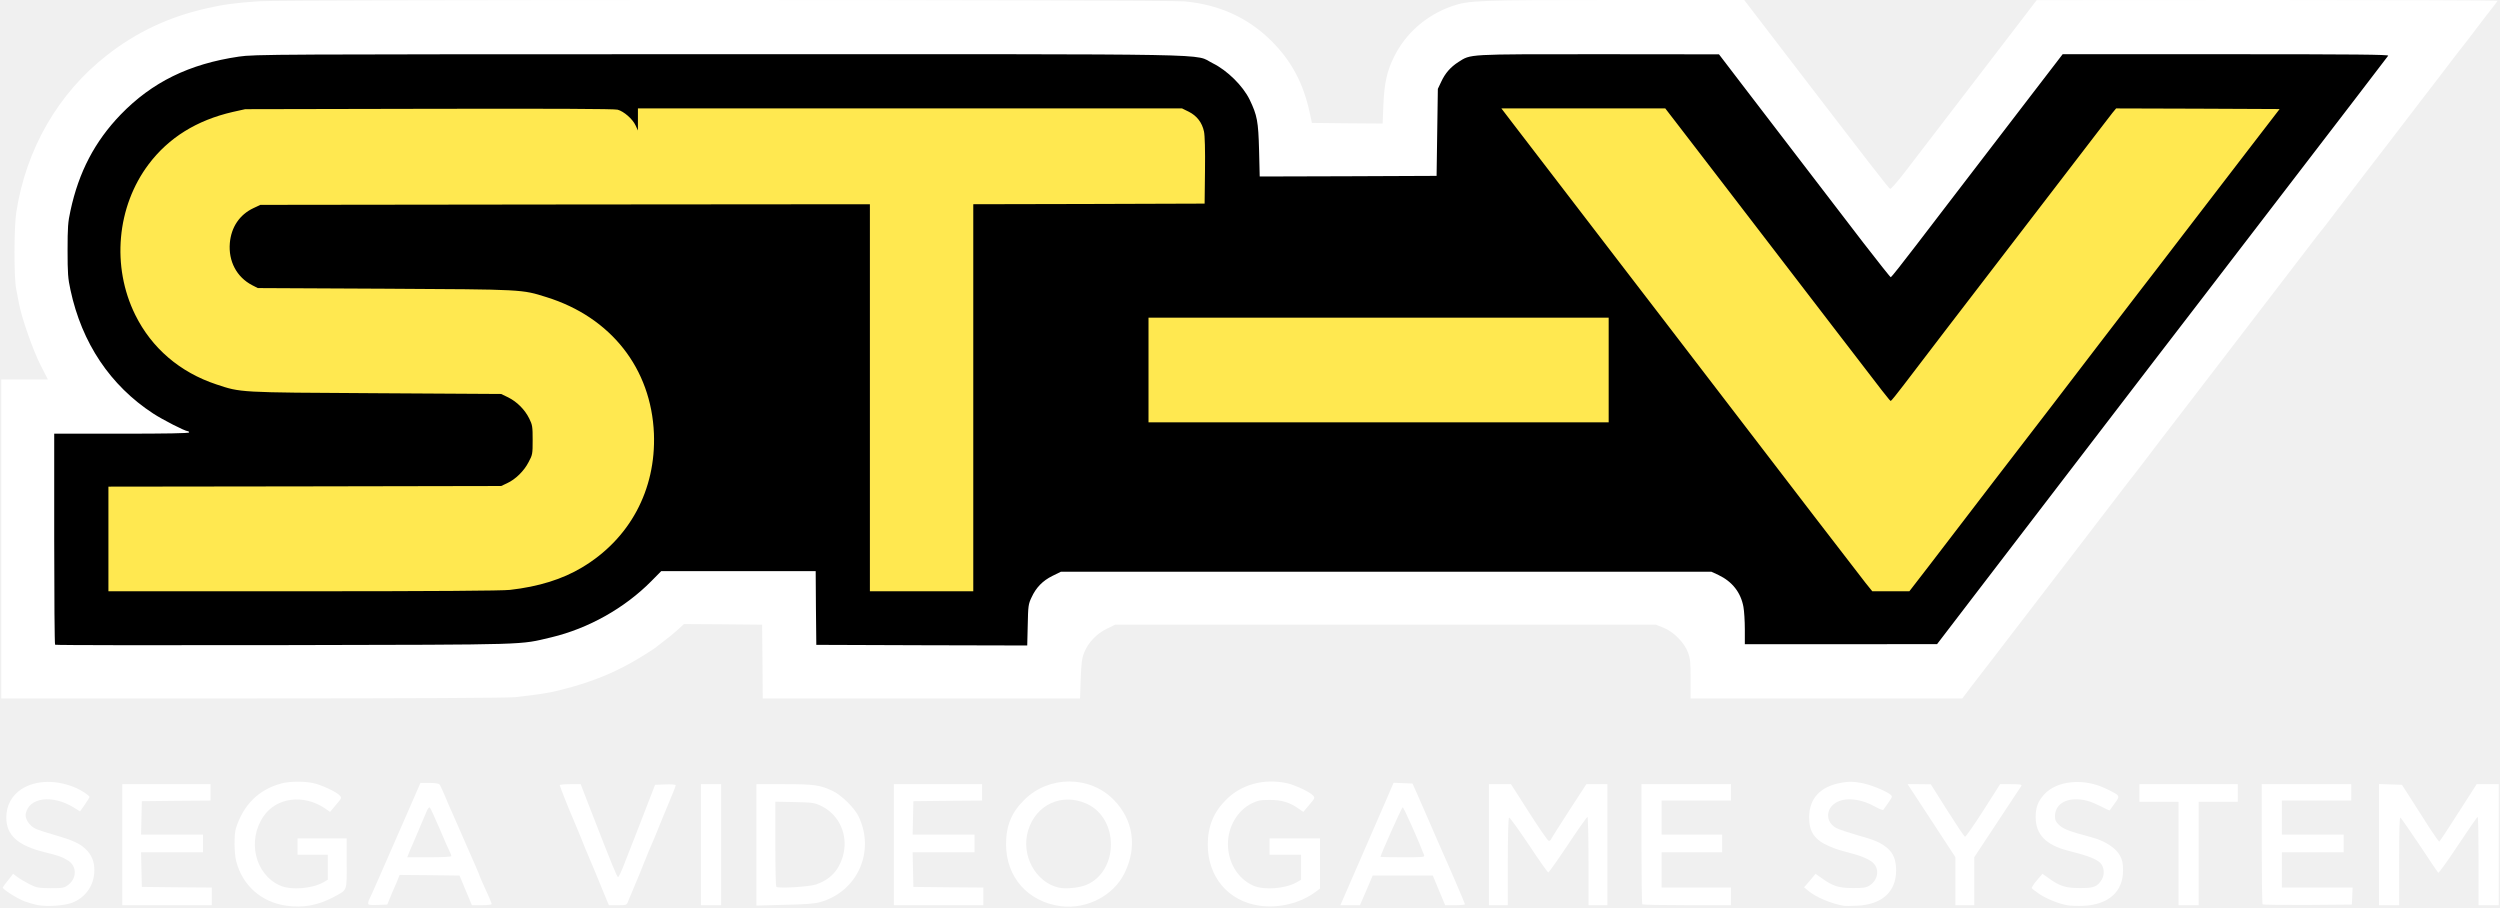
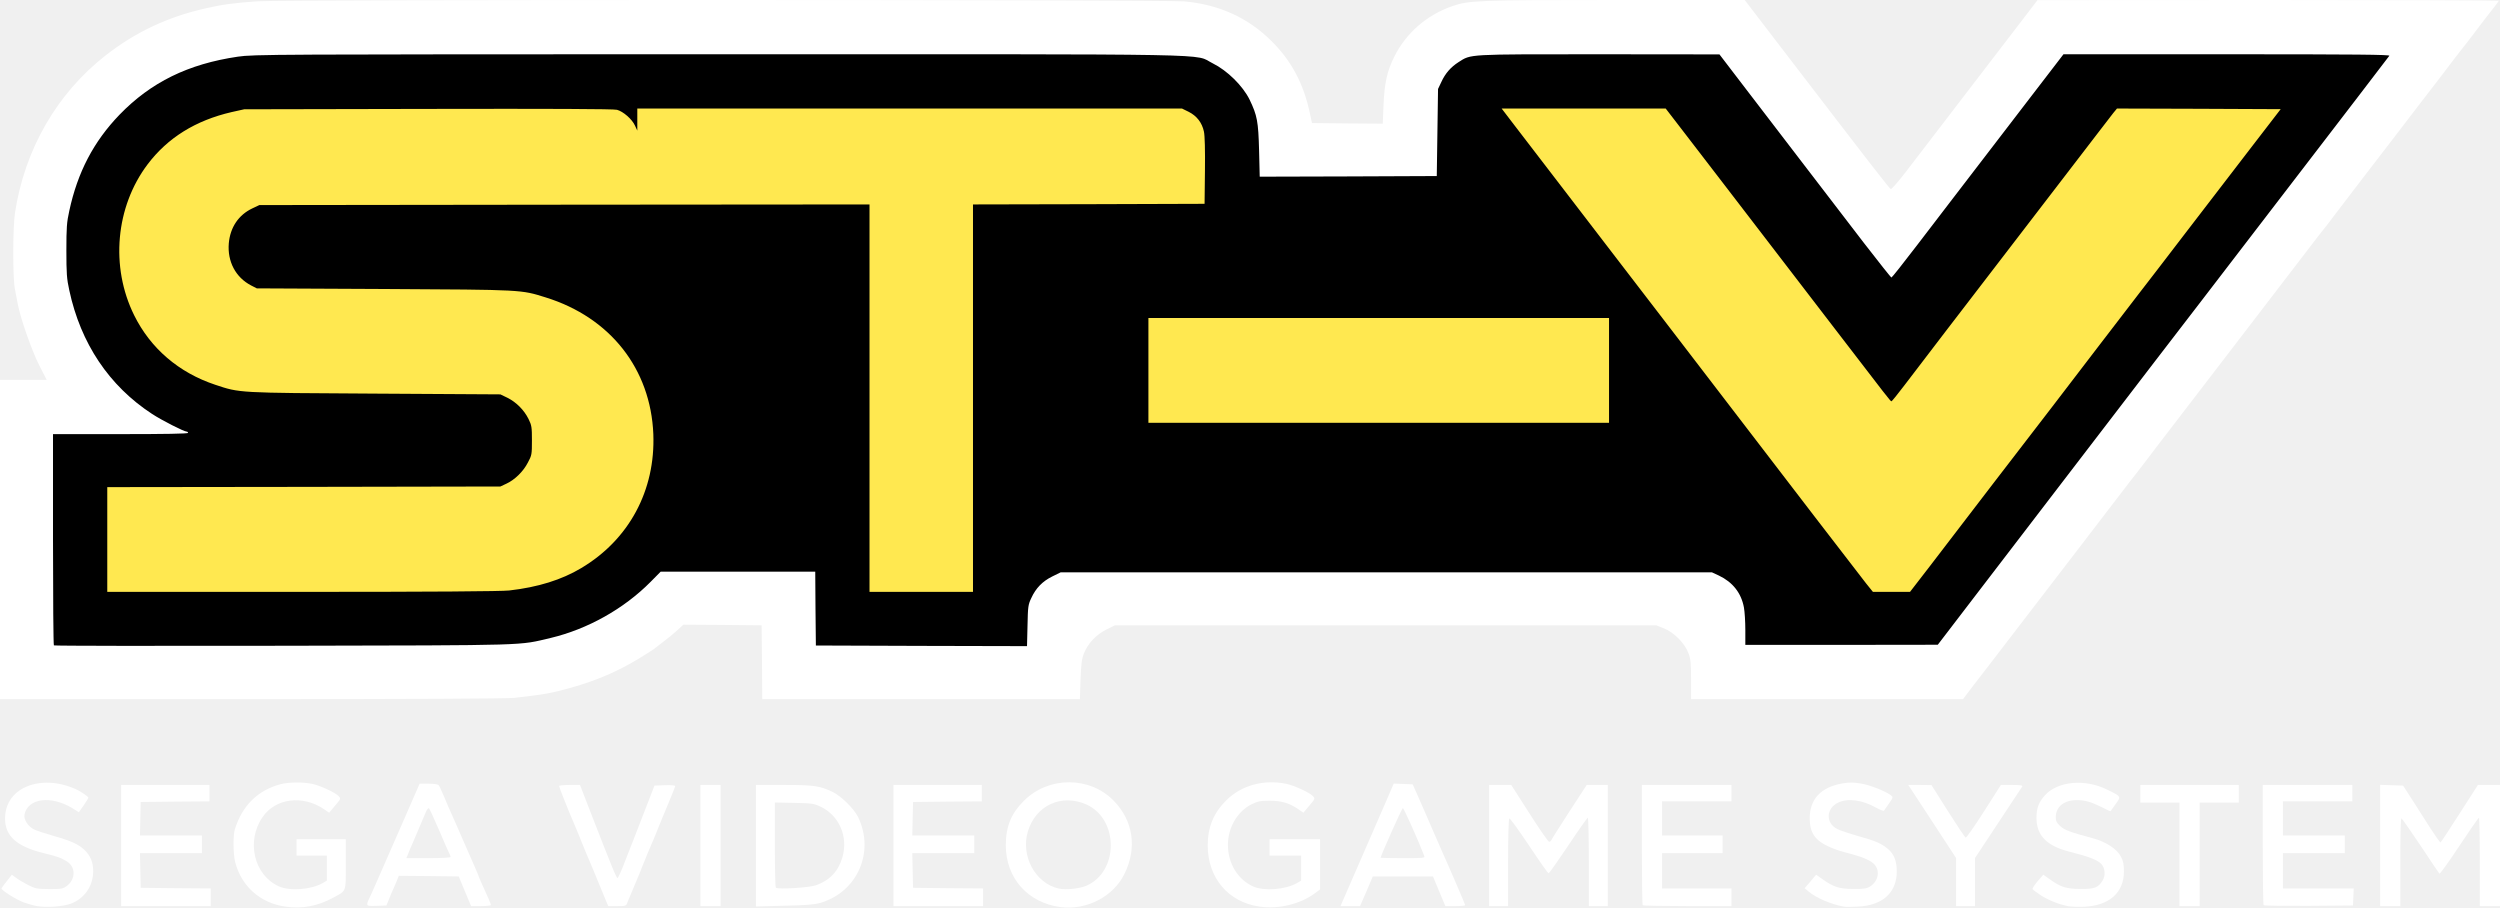
- <svg xmlns="http://www.w3.org/2000/svg" version="1.0" width="1983px" height="720px" viewBox="0 0 1983 720" preserveAspectRatio="xMidYMid meet">
-   <g fill="#ffffff">
-     <path d="M227.1 718.4 c-19.8 -2.8 -34.7 -16 -39.7 -35.1 -1.7 -6.5 -1.8 -21.3 -0.3 -26.2 5.9 -18.8 18.2 -30.9 36.2 -35.7 6.3 -1.7 17.7 -1.8 24.9 -0.3 6.4 1.3 18.7 7 21.2 9.8 1.8 2 1.7 2.1 -2.9 7.5 l-4.7 5.6 -4.2 -2.9 c-16.8 -11.3 -38.3 -8.6 -48.5 6.3 -13.2 19.1 -6.9 46 12.8 54.9 8.7 4 25.7 2.7 34.9 -2.6 l3.2 -1.9 0 -9.9 0 -9.9 -12 0 -12 0 0 -6.5 0 -6.5 19.5 0 19.5 0 0 19.8 c0 22.6 0.8 20.7 -10.3 26.7 -12.3 6.6 -24.3 8.8 -37.6 6.9z" />
-     <path d="M841.5 718.8 c-26.1 -3.4 -43.5 -23 -43.5 -49.1 0 -14.8 4.3 -25.2 14.4 -35.2 19.5 -19.5 52.1 -19.5 71.1 0 15.5 15.8 18.7 37.4 8.5 58 -8.7 17.9 -30 28.9 -50.5 26.3z m20.2 -16.9 c25.9 -11 26 -52.8 0.2 -64.4 -19.6 -8.8 -40.2 0.6 -46.4 21.3 -5.9 19.4 5.9 41.2 24.5 45.3 5.4 1.2 16.3 0.1 21.7 -2.2z" />
-     <path d="M999.1 718.4 c-24.8 -3.5 -41.1 -22.8 -41.1 -48.4 0 -14.5 4.6 -25.8 14.6 -35.7 11.9 -12 29.7 -16.9 47.6 -13.2 6.4 1.3 18.7 7 21.2 9.8 1.8 2 1.7 2.1 -2.9 7.5 l-4.7 5.6 -4.2 -2.9 c-7 -4.8 -13.2 -6.6 -22.6 -6.6 -7.3 0 -9.3 0.4 -14.2 2.8 -11.2 5.5 -18.8 18.5 -18.8 32.1 0 14.7 7.7 27.4 19.9 33 8.7 3.9 25.7 2.6 34.9 -2.7 l3.2 -1.9 0 -9.9 0 -9.9 -12.5 0 -12.5 0 0 -6.5 0 -6.5 20 0 20 0 0 19.9 0 19.9 -3.2 2.4 c-11.9 9.1 -29.2 13.4 -44.7 11.2z" />
-     <path d="M30.3 718 c-2.8 -0.5 -7.6 -1.9 -10.7 -3 -6.2 -2.4 -17.9 -9.8 -17.4 -11.1 0.2 -0.5 2.1 -3.1 4.3 -5.8 l3.9 -5 3.2 2.4 c1.7 1.3 6 3.9 9.5 5.7 6 3 7 3.2 17 3.3 9.9 0 10.8 -0.2 14 -2.6 7 -5.3 6.9 -15 -0.1 -19.3 -4.6 -2.9 -7.7 -4 -18.5 -6.6 -21.4 -5.3 -30.5 -13.5 -30.5 -27.5 0 -9.6 4.3 -17.5 12.1 -22.6 11.6 -7.4 28.3 -7.6 43.9 -0.6 4 1.8 10 5.9 10 6.8 0 0.4 -1.7 3.2 -3.7 6.1 l-3.8 5.4 -5.5 -3.4 c-17 -10.1 -35 -7.6 -37.6 5.3 -0.7 3.9 2.8 9.4 7.7 11.8 2 1 9.1 3.3 15.8 5.2 14.7 4.2 20.6 7.1 25.4 12.4 4.3 4.8 6.1 10.7 5.4 18.2 -0.9 10.4 -7.7 19.3 -17.6 23 -6.4 2.3 -19.1 3.2 -26.8 1.9z" />
-     <path d="M1462 718.4 c-10 -1.8 -21.9 -6.9 -27.8 -11.9 l-3.2 -2.7 4.6 -5.3 4.5 -5.4 4.8 3.4 c8.8 6.3 13.5 7.9 24.6 7.9 8.1 0.1 10.6 -0.3 13.1 -1.8 6.6 -4 8.4 -12.1 3.9 -17.4 -2.4 -2.9 -8.6 -5.8 -17.5 -8.2 -10.6 -2.8 -12.8 -3.5 -17.9 -5.7 -11.8 -5.1 -16.1 -11.3 -16.1 -23 0.1 -15.2 9 -24.6 25.9 -27.5 5.6 -1 8.6 -0.9 14.8 0.1 7.3 1.2 19.3 6 23.7 9.3 1.8 1.4 1.8 1.7 -1.5 6.4 -1.9 2.6 -3.7 5.2 -4 5.7 -0.3 0.5 -3.1 -0.5 -6.1 -2.2 -11.1 -6.3 -22.6 -7.8 -30.3 -4.1 -9.6 4.6 -10 16.2 -0.7 20.9 2.1 1.1 9.6 3.6 16.6 5.6 13.8 3.8 18.5 5.9 23.6 10.2 4.8 4 7 9.5 7 17.8 0 16.8 -11.2 27 -30.8 27.9 -4.8 0.3 -9.8 0.3 -11.2 0z" />
-     <path d="M1640 718.1 c-7.4 -1.4 -15.9 -4.8 -22.1 -8.8 -3.2 -2.1 -6 -4.3 -6.3 -4.8 -0.2 -0.6 1.6 -3.4 4.1 -6.3 l4.4 -5.1 4.8 3.4 c8.8 6.4 13.5 7.9 24.6 7.9 11.3 0.1 14 -0.9 17.6 -6.7 2.5 -4 2 -9.9 -1.1 -13.2 -1.2 -1.3 -4.5 -3.2 -7.4 -4.3 -4.7 -1.8 -7.9 -2.8 -18.1 -5.4 -17.8 -4.6 -25.8 -12.9 -25.8 -26.7 0 -7.8 1.8 -12.4 6.7 -17.9 10.1 -11.2 31.6 -13.2 49.1 -4.6 11.5 5.6 11.4 5.4 6.9 11.6 -2.1 2.9 -3.9 5.4 -4 5.6 -0.1 0.2 -3.3 -1.2 -7 -3.2 -8.4 -4.2 -13.4 -5.6 -19.9 -5.6 -10.1 0.1 -16.5 5.3 -16.5 13.6 0 2.9 0.7 4.4 3.4 6.9 3.4 3.2 8.5 5.1 25.5 9.6 10.7 2.8 19.5 8.5 22.8 14.8 1.8 3.4 2.3 6.1 2.3 11.6 0 16.8 -11.5 27.1 -31.5 28 -4.4 0.2 -10 0 -12.5 -0.4z" />
-     <path d="M97 670 l0 -48 35 0 35 0 0 6.5 0 6.5 -27.2 0.2 -27.3 0.3 -0.3 13.3 -0.3 13.2 24.6 0 24.5 0 0 7 0 7 -24.5 0 -24.6 0 0.3 13.8 0.3 13.7 27.8 0.3 27.7 0.2 0 7 0 7 -35.5 0 -35.5 0 0 -48z" />
-     <path d="M292 716.5 c0 -0.8 0.4 -2.3 1 -3.3 0.5 -0.9 4.5 -9.8 8.8 -19.7 4.3 -9.9 13.2 -30.3 19.8 -45.2 l11.9 -27.3 7.1 0 c4.6 0 7.5 0.5 8.1 1.3 0.5 0.6 2.4 4.8 4.3 9.2 1.8 4.4 4.3 10.3 5.6 13 1.2 2.8 3.1 7 4.2 9.5 1.1 2.5 4.3 9.9 7.2 16.5 2.9 6.6 6.3 14.4 7.6 17.3 1.3 2.9 2.4 5.5 2.4 5.7 0 0.3 0.9 2.4 1.9 4.8 5.3 11.4 8.1 18.1 8.1 18.8 0 0.5 -3.5 0.9 -7.8 0.9 l-7.9 0 -4.9 -11.7 -4.9 -11.8 -23.8 -0.3 -23.7 -0.2 -1 2.5 c-0.5 1.4 -1.8 4.5 -2.9 6.9 -1.1 2.4 -2.9 6.5 -3.9 9.2 l-2 4.9 -7.6 0.3 c-6.3 0.2 -7.6 0 -7.6 -1.3z m66 -37.5 c0 -0.6 -0.4 -1.8 -1 -2.8 -0.5 -0.9 -4.2 -9.1 -8 -18.2 -3.9 -9.1 -7.5 -16.9 -8 -17.4 -0.6 -0.6 -1.6 0.6 -2.6 3 -2 4.9 -4 9.5 -10.2 24 -1.7 3.8 -3.6 8.2 -4.1 9.7 l-1.1 2.7 17.5 0 c11.2 0 17.5 -0.4 17.5 -1z" />
-     <path d="M481.4 714.3 c-0.9 -2.1 -3.6 -8.7 -6.1 -14.8 -2.5 -6 -5 -12.3 -5.8 -14 -4.6 -10.7 -6.7 -15.9 -9.5 -23 -1.8 -4.4 -4 -9.8 -5 -12 -2.8 -6.2 -11 -26.8 -11 -27.7 0 -0.4 3.7 -0.8 8.3 -0.8 l8.3 0 6.1 15.8 c19 48.9 22.8 58.2 23.6 57.9 0.5 -0.1 2.5 -4.3 4.4 -9.2 1.9 -5 3.8 -9.9 4.3 -11 0.7 -1.7 6.4 -16.2 17.9 -46 l2.7 -7 8.2 -0.3 c4.8 -0.2 8.2 0.1 8.2 0.7 0 0.5 -2.5 6.9 -5.6 14.2 -3.1 7.3 -6.9 16.7 -8.6 20.9 -1.6 4.1 -3.8 9.3 -4.8 11.5 -1 2.2 -3.7 8.7 -6 14.5 -2.3 5.8 -4.8 12.1 -5.7 14 -0.8 1.9 -1.9 4.4 -2.3 5.5 -0.4 1.1 -1.5 3.6 -2.3 5.5 -0.9 1.9 -2 4.8 -2.6 6.3 -1 2.6 -1.3 2.7 -8.1 2.7 l-7 0 -1.6 -3.7z" />
-     <path d="M556 670 l0 -48 8 0 8 0 0 48 0 48 -8 0 -8 0 0 -48z" />
-     <path d="M600 670.1 l0 -48.1 22.3 0 c24 0 28.4 0.7 38.6 5.6 6.8 3.4 16.7 13.1 20 19.7 13.6 28 -0.7 60 -30.5 68.3 -4.3 1.2 -12 1.8 -28.1 2.1 l-22.3 0.6 0 -48.2z m47.5 31.4 c10.9 -3.8 17.8 -11.1 21 -22.1 4.8 -16.4 -2.5 -33.3 -17.5 -40.3 -5 -2.4 -6.8 -2.6 -20.7 -2.9 l-15.3 -0.3 0 33.4 c0 18.3 0.3 33.7 0.8 34.1 1.4 1.5 26.4 0 31.7 -1.9z" />
-     <path d="M709 670 l0 -48 35 0 35 0 0 6.5 0 6.5 -27.2 0.2 -27.3 0.3 -0.3 13.3 -0.3 13.2 24.6 0 24.5 0 0 7 0 7 -24.5 0 -24.6 0 0.3 13.8 0.3 13.7 27.8 0.3 27.7 0.2 0 7 0 7 -35.5 0 -35.5 0 0 -48z" />
-     <path d="M1068.5 705.8 c2.9 -6.8 9.4 -21.7 14.5 -33.3 5 -11.5 12.1 -27.9 15.8 -36.3 l6.6 -15.3 7.5 0.3 7.5 0.3 3.8 8.5 c2 4.7 4.6 10.5 5.7 13 1.1 2.5 4.5 10.4 7.6 17.5 3.1 7.2 6.3 14.4 7 16 4.3 9.4 17.5 40.1 17.5 40.7 0 0.5 -3.5 0.8 -7.8 0.8 l-7.9 0 -4.9 -11.7 -4.9 -11.8 -23.9 0 -23.8 0 -5 11.8 -5.1 11.7 -7.7 0 -7.8 0 5.3 -12.2z m61.1 -27.5 c-4.4 -11.6 -16.3 -38.2 -17 -38 -0.8 0.3 -17.6 37.9 -17.6 39.4 0 0.1 7.9 0.3 17.6 0.3 16.4 0 17.6 -0.1 17 -1.7z" />
-     <path d="M1181 670 l0 -48 8.8 0 8.7 0 14.4 22.5 c7.9 12.4 14.9 22.5 15.6 22.5 0.7 0 1.5 -0.6 1.8 -1.3 0.3 -0.8 6.7 -10.9 14.2 -22.5 l13.8 -21.2 8.3 0 8.4 0 0 48 0 48 -7.5 0 -7.5 0 0 -35 c0 -19.2 -0.4 -35 -0.8 -35 -0.5 0 -7.5 9.9 -15.5 22 -8.1 12.1 -15.1 22 -15.6 22 -0.5 0 -7.5 -9.9 -15.5 -22 -8.1 -12.1 -15.1 -21.8 -15.6 -21.5 -0.6 0.4 -1 14.4 -1 35.1 l0 34.4 -7.5 0 -7.5 0 0 -48z" />
-     <path d="M1302.7 717.3 c-0.4 -0.3 -0.7 -21.9 -0.7 -48 l0 -47.3 35.5 0 35.5 0 0 6.5 0 6.5 -27.5 0 -27.5 0 0 13.5 0 13.5 24 0 24 0 0 7 0 7 -24 0 -24 0 0 14 0 14 27.5 0 27.5 0 0 7 0 7 -34.8 0 c-19.2 0 -35.2 -0.3 -35.5 -0.7z" />
-     <path d="M1551 698.9 l0 -19 -4.7 -7.2 c-2.6 -4 -11.1 -17 -18.9 -28.9 l-14.3 -21.8 9.2 0 9.2 0.1 13 20.6 c7.2 11.4 13.5 20.8 14.1 21 0.6 0.2 7.1 -9.1 14.5 -20.7 l13.4 -21 8.8 0 c6.8 0 8.6 0.3 8.1 1.3 -0.5 0.6 -9 13.7 -19.1 28.9 l-18.3 27.7 0 19 0 19.1 -7.5 0 -7.5 0 0 -19.1z" />
-     <path d="M1728 677 l0 -41 -15.5 0 -15.5 0 0 -7 0 -7 39 0 39 0 0 7 0 7 -15.5 0 -15.5 0 0 41 0 41 -8 0 -8 0 0 -41z" />
-     <path d="M1794.7 717.3 c-0.4 -0.3 -0.7 -21.9 -0.7 -48 l0 -47.3 35.5 0 35.5 0 0 6.5 0 6.5 -27.5 0 -27.5 0 0 13.5 0 13.5 24.5 0 24.5 0 0 7 0 7 -24.5 0 -24.5 0 0 14 0 14 28 0 28.1 0 -0.3 6.8 -0.3 6.7 -35.1 0.3 c-19.3 0.1 -35.3 -0.1 -35.7 -0.5z" />
-     <path d="M1887 670 l0 -48.1 9.1 0.3 9.1 0.3 7.4 11.5 c4.1 6.3 10.6 16.5 14.5 22.7 4 6.2 7.5 11.1 7.8 10.8 0.4 -0.2 7.2 -10.5 15.1 -22.9 l14.5 -22.6 8.8 0 8.7 0 0 48 0 48 -8 0 -8 0 0 -35 c0 -19.2 -0.3 -35 -0.7 -35 -0.5 0.1 -7.5 10.2 -15.7 22.6 -8.2 12.4 -15.2 22.1 -15.6 21.7 -0.4 -0.4 -7.1 -10.3 -14.8 -22 -7.8 -11.6 -14.6 -21.4 -15.2 -21.8 -0.7 -0.4 -1 10.3 -1 34.4 l0 35.1 -8 0 -8 0 0 -48z" />
-     <path d="M1 427.5 l0 -126.5 18.5 0 18.5 0 -6 -11.7 c-5.9 -11.7 -14.8 -37.1 -16.9 -48.3 -0.5 -3 -1.6 -8.4 -2.3 -12 -1.8 -9.1 -1.7 -48.8 0.1 -60.5 7.7 -50.2 33.2 -94.4 71.7 -124.5 23.5 -18.5 49.5 -30.7 79.4 -37.4 12.9 -3 23.3 -4.4 41.5 -5.6 20.1 -1.4 719.7 -1.3 734.1 0.1 27.7 2.6 50.4 13 68.9 31.4 15.9 15.8 25.4 33.7 30.4 57 l1.7 8 28 0.3 28.1 0.2 0.6 -14.7 c0.7 -17.1 2.8 -26.9 8.4 -38.1 9.3 -18.9 25.7 -33.2 46 -40.3 13.2 -4.6 20.3 -4.9 129.3 -4.9 l102.5 0 28.5 37.2 c74.6 97.3 86.2 112.3 87.3 112.6 0.7 0.1 6 -5.9 11.8 -13.5 28.9 -37.6 86.2 -112.3 94.7 -123.5 l9.7 -12.7 182.8 -0.1 c100.5 0 182.7 0.3 182.7 0.6 0 0.3 -1.9 2.9 -4.2 5.8 -2.4 2.9 -8.1 10.4 -12.8 16.6 -4.7 6.2 -8.9 11.8 -9.5 12.4 -0.5 0.6 -3.9 4.9 -7.5 9.6 -3.5 4.7 -8.7 11.4 -11.4 15 -2.8 3.6 -9.6 12.4 -15.1 19.6 -12.7 16.6 -13.5 17.7 -22.5 29.4 -4.1 5.4 -8.6 11.2 -10 13 -1.4 1.8 -8.1 10.6 -15 19.5 -6.9 9 -16.3 21.4 -21 27.5 -4.7 6.2 -8.9 11.8 -9.5 12.4 -0.5 0.6 -3.1 3.8 -5.6 7.1 -30.3 39.6 -39.8 51.9 -48.3 63 -5.5 7.2 -20.2 26.3 -32.6 42.5 -12.4 16.2 -27.3 35.6 -33 43 -5.7 7.4 -15.4 20 -21.4 28 -6.1 8 -11.5 15 -12.1 15.6 -0.5 0.6 -4.8 6.2 -9.5 12.4 -4.7 6.2 -11.2 14.7 -14.5 18.9 -3.3 4.3 -9.9 12.9 -14.7 19.2 -17.8 23.2 -64.2 83.7 -71.7 93.4 -4.3 5.5 -11.1 14.4 -15.2 19.7 l-7.4 9.8 -107.7 0 -107.8 0 0 -15.5 c0 -13.2 -0.3 -16.2 -2.1 -21 -2.9 -7.8 -11.4 -16.4 -19.4 -19.6 l-6 -2.4 -214.5 0 -214.5 0 -6.7 3.3 c-8.2 4 -14.8 11.1 -17.9 19 -1.8 4.6 -2.2 8.5 -2.7 21 l-0.5 15.2 -125.8 0 -125.9 0 -0.2 -29.2 -0.3 -29.3 -31 -0.3 -31 -0.2 -5 4.6 c-2.7 2.5 -7.7 6.6 -11 9 -3.3 2.5 -6.7 5.1 -7.5 5.8 -0.9 0.7 -6.3 4.1 -12 7.6 -16.7 10.1 -33.3 17.2 -53 22.8 -16.5 4.6 -21.7 5.5 -45.6 8.2 -5.8 0.6 -80.4 1 -208.2 1 l-199.2 0 0 -126.5z m412.5 79.3 c43.1 -7.4 74.1 -22.5 100 -48.7 l8 -8.1 64.2 0 64.3 0 0.2 29.3 0.3 29.2 80.6 0.3 80.7 0.2 0.4 -16.2 c0.3 -15.1 0.5 -16.7 3 -21.9 3.6 -7.9 8.9 -13.3 16.6 -17.1 l6.7 -3.3 261 0 261 0 5.6 2.6 c10.9 5.2 17.7 13.8 19.8 25.3 0.6 3.3 1.1 11.3 1.1 17.8 l0 11.8 73.3 0 73.2 -0.1 27.7 -36.2 c15.2 -19.9 47.3 -61.8 71.4 -93.2 24 -31.3 57 -74.3 73.2 -95.5 16.3 -21.2 32.9 -42.8 36.9 -48 4 -5.2 17.7 -23 30.3 -39.5 12.7 -16.5 27.5 -35.8 33 -43 25.6 -33.3 39.2 -51.1 47.5 -61.9 5 -6.5 11 -14.4 13.5 -17.6 14.1 -18.2 20 -25.9 20 -26.4 0 -0.3 -55.8 -0.6 -123.9 -0.6 l-124 0 -25.8 33.6 c-23.2 30.2 -32.9 42.8 -62.2 81.1 -4.7 6.1 -17.4 22.6 -28.1 36.7 -19.2 25.1 -19.6 25.5 -23.2 25.5 -3.6 0.1 -3.8 -0.1 -25 -27.7 -11.7 -15.2 -33.9 -44.1 -49.3 -64.2 -15.4 -20.1 -36.3 -47.4 -46.5 -60.7 l-18.5 -24.2 -92.6 -0.1 c-101.9 0 -98 -0.2 -108.1 6.2 -6.1 3.9 -10.5 8.8 -13.7 15.8 l-2.6 5.5 -0.5 34.5 -0.5 34.5 -73.1 0.3 -73.2 0.2 -0.5 -20.7 c-0.6 -23.1 -1.5 -27.8 -7.5 -40.3 -5.4 -11 -17.7 -23.1 -29.2 -28.8 -16.1 -7.9 19.3 -7.2 -388.3 -7.2 -354.7 0 -365.6 0.1 -378.2 1.9 -39.5 5.8 -68.9 20.3 -93.8 46 -20.5 21.3 -33.3 45.6 -39.8 76.2 -3.3 15 -3.3 41.8 0 56.9 9 42.1 31.6 75.8 65.6 98 7.8 5.1 25.3 14 27.4 14 0.6 0 1.1 1.8 1.1 4 l0 4 -53.5 0 -53.5 0 0 80.3 c0 44.2 0.3 80.7 0.7 81.1 0.4 0.4 81.1 0.5 179.3 0.3 154.8 -0.4 179.7 -0.6 187.5 -1.9z" />
+ <svg xmlns="http://www.w3.org/2000/svg" version="1.0" width="1981" height="719.18" viewBox="0 0 1981 719.18" preserveAspectRatio="xMidYMid meet" id="svg56">
+   <defs id="defs60" />
+   <g fill="#ffffff" id="g42" transform="translate(-1,0.00133815)">
+     <path d="m 227.1,718.4 c -19.8,-2.8 -34.7,-16 -39.7,-35.1 -1.7,-6.5 -1.8,-21.3 -0.3,-26.2 5.9,-18.8 18.2,-30.9 36.2,-35.7 6.3,-1.7 17.7,-1.8 24.9,-0.3 6.4,1.3 18.7,7 21.2,9.8 1.8,2 1.7,2.1 -2.9,7.5 l -4.7,5.6 -4.2,-2.9 c -16.8,-11.3 -38.3,-8.6 -48.5,6.3 -13.2,19.1 -6.9,46 12.8,54.9 8.7,4 25.7,2.7 34.9,-2.6 l 3.2,-1.9 v -9.9 -9.9 h -12 -12 v -6.5 -6.5 h 19.5 19.5 v 19.8 c 0,22.6 0.8,20.7 -10.3,26.7 -12.3,6.6 -24.3,8.8 -37.6,6.9 z" id="path2" />
+     <path d="m 841.5,718.8 c -26.1,-3.4 -43.5,-23 -43.5,-49.1 0,-14.8 4.3,-25.2 14.4,-35.2 19.5,-19.5 52.1,-19.5 71.1,0 15.5,15.8 18.7,37.4 8.5,58 -8.7,17.9 -30,28.9 -50.5,26.3 z m 20.2,-16.9 c 25.9,-11 26,-52.8 0.2,-64.4 -19.6,-8.8 -40.2,0.6 -46.4,21.3 -5.9,19.4 5.9,41.2 24.5,45.3 5.4,1.2 16.3,0.1 21.7,-2.2 z" id="path4" />
+     <path d="M 999.1,718.4 C 974.3,714.9 958,695.6 958,670 c 0,-14.5 4.6,-25.8 14.6,-35.7 11.9,-12 29.7,-16.9 47.6,-13.2 6.4,1.3 18.7,7 21.2,9.8 1.8,2 1.7,2.1 -2.9,7.5 l -4.7,5.6 -4.2,-2.9 c -7,-4.8 -13.2,-6.6 -22.6,-6.6 -7.3,0 -9.3,0.4 -14.2,2.8 -11.2,5.5 -18.8,18.5 -18.8,32.1 0,14.7 7.7,27.4 19.9,33 8.7,3.9 25.7,2.6 34.9,-2.7 l 3.2,-1.9 v -9.9 -9.9 h -12.5 -12.5 v -6.5 -6.5 h 20 20 v 19.9 19.9 l -3.2,2.4 c -11.9,9.1 -29.2,13.4 -44.7,11.2 z" id="path6" />
+     <path d="m 30.3,718 c -2.8,-0.5 -7.6,-1.9 -10.7,-3 -6.2,-2.4 -17.9,-9.8 -17.4,-11.1 0.2,-0.5 2.1,-3.1 4.3,-5.8 l 3.9,-5 3.2,2.4 c 1.7,1.3 6,3.9 9.5,5.7 6,3 7,3.2 17,3.3 9.9,0 10.8,-0.2 14,-2.6 7,-5.3 6.9,-15 -0.1,-19.3 -4.6,-2.9 -7.7,-4 -18.5,-6.6 C 14.1,670.7 5,662.5 5,648.5 5,638.9 9.3,631 17.1,625.9 c 11.6,-7.4 28.3,-7.6 43.9,-0.6 4,1.8 10,5.9 10,6.8 0,0.4 -1.7,3.2 -3.7,6.1 l -3.8,5.4 -5.5,-3.4 c -17,-10.1 -35,-7.6 -37.6,5.3 -0.7,3.9 2.8,9.4 7.7,11.8 2,1 9.1,3.3 15.8,5.2 14.7,4.2 20.6,7.1 25.4,12.4 4.3,4.8 6.1,10.7 5.4,18.2 -0.9,10.4 -7.7,19.3 -17.6,23 -6.4,2.3 -19.1,3.2 -26.8,1.9 z" id="path8" />
+     <path d="m 1462,718.4 c -10,-1.8 -21.9,-6.9 -27.8,-11.9 l -3.2,-2.7 4.6,-5.3 4.5,-5.4 4.8,3.4 c 8.8,6.3 13.5,7.9 24.6,7.9 8.1,0.1 10.6,-0.3 13.1,-1.8 6.6,-4 8.4,-12.1 3.9,-17.4 -2.4,-2.9 -8.6,-5.8 -17.5,-8.2 -10.6,-2.8 -12.8,-3.5 -17.9,-5.7 -11.8,-5.1 -16.1,-11.3 -16.1,-23 0.1,-15.2 9,-24.6 25.9,-27.5 5.6,-1 8.6,-0.9 14.8,0.1 7.3,1.2 19.3,6 23.7,9.3 1.8,1.4 1.8,1.7 -1.5,6.4 -1.9,2.6 -3.7,5.2 -4,5.7 -0.3,0.5 -3.1,-0.5 -6.1,-2.2 -11.1,-6.3 -22.6,-7.8 -30.3,-4.1 -9.6,4.6 -10,16.2 -0.7,20.9 2.1,1.1 9.6,3.6 16.6,5.6 13.8,3.8 18.5,5.9 23.6,10.2 4.8,4 7,9.5 7,17.8 0,16.8 -11.2,27 -30.8,27.9 -4.8,0.3 -9.8,0.3 -11.2,0 z" id="path10" />
+     <path d="m 1640,718.1 c -7.4,-1.4 -15.9,-4.8 -22.1,-8.8 -3.2,-2.1 -6,-4.3 -6.3,-4.8 -0.2,-0.6 1.6,-3.4 4.1,-6.3 l 4.4,-5.1 4.8,3.4 c 8.8,6.4 13.5,7.9 24.6,7.9 11.3,0.1 14,-0.9 17.6,-6.7 2.5,-4 2,-9.9 -1.1,-13.2 -1.2,-1.3 -4.5,-3.2 -7.4,-4.3 -4.7,-1.8 -7.9,-2.8 -18.1,-5.4 -17.8,-4.6 -25.8,-12.9 -25.8,-26.7 0,-7.8 1.8,-12.4 6.7,-17.9 10.1,-11.2 31.6,-13.2 49.1,-4.6 11.5,5.6 11.4,5.4 6.9,11.6 -2.1,2.9 -3.9,5.4 -4,5.6 -0.1,0.2 -3.3,-1.2 -7,-3.2 -8.4,-4.2 -13.4,-5.6 -19.9,-5.6 -10.1,0.1 -16.5,5.3 -16.5,13.6 0,2.9 0.7,4.4 3.4,6.9 3.4,3.2 8.5,5.1 25.5,9.6 10.7,2.8 19.5,8.5 22.8,14.8 1.8,3.4 2.3,6.1 2.3,11.6 0,16.8 -11.5,27.1 -31.5,28 -4.4,0.2 -10,0 -12.5,-0.4 z" id="path12" />
+     <path d="m 97,670 v -48 h 35 35 v 6.5 6.5 l -27.2,0.2 -27.3,0.3 -0.3,13.3 -0.3,13.2 h 24.6 24.5 v 7 7 h -24.5 -24.6 l 0.3,13.8 0.3,13.7 27.8,0.3 27.7,0.2 v 7 7 H 132.5 97 Z" id="path14" />
+     <path d="m 292,716.5 c 0,-0.8 0.4,-2.3 1,-3.3 0.5,-0.9 4.5,-9.8 8.8,-19.7 4.3,-9.9 13.2,-30.3 19.8,-45.2 L 333.5,621 h 7.1 c 4.6,0 7.5,0.5 8.1,1.3 0.5,0.6 2.4,4.8 4.3,9.2 1.8,4.4 4.3,10.3 5.6,13 1.2,2.8 3.1,7 4.2,9.5 1.1,2.5 4.3,9.9 7.2,16.5 2.9,6.6 6.3,14.4 7.6,17.3 1.3,2.9 2.4,5.5 2.4,5.7 0,0.3 0.9,2.4 1.9,4.8 5.3,11.4 8.1,18.1 8.1,18.8 0,0.5 -3.5,0.9 -7.8,0.9 h -7.9 l -4.9,-11.7 -4.9,-11.8 -23.8,-0.3 -23.7,-0.2 -1,2.5 c -0.5,1.4 -1.8,4.5 -2.9,6.9 -1.1,2.4 -2.9,6.5 -3.9,9.2 l -2,4.9 -7.6,0.3 c -6.3,0.2 -7.6,0 -7.6,-1.3 z M 358,679 c 0,-0.6 -0.4,-1.8 -1,-2.8 -0.5,-0.9 -4.2,-9.1 -8,-18.2 -3.9,-9.1 -7.5,-16.9 -8,-17.4 -0.6,-0.6 -1.6,0.6 -2.6,3 -2,4.9 -4,9.5 -10.2,24 -1.7,3.8 -3.6,8.2 -4.1,9.7 L 323,680 h 17.5 c 11.2,0 17.5,-0.4 17.5,-1 z" id="path16" />
+     <path d="m 481.4,714.3 c -0.9,-2.1 -3.6,-8.7 -6.1,-14.8 -2.5,-6 -5,-12.3 -5.8,-14 -4.6,-10.7 -6.7,-15.9 -9.5,-23 -1.8,-4.4 -4,-9.8 -5,-12 -2.8,-6.2 -11,-26.8 -11,-27.7 0,-0.4 3.7,-0.8 8.3,-0.8 h 8.3 l 6.1,15.8 c 19,48.9 22.8,58.2 23.6,57.9 0.5,-0.1 2.5,-4.3 4.4,-9.2 1.9,-5 3.8,-9.9 4.3,-11 0.7,-1.7 6.4,-16.2 17.9,-46 l 2.7,-7 8.2,-0.3 c 4.8,-0.2 8.2,0.1 8.2,0.7 0,0.5 -2.5,6.9 -5.6,14.2 -3.1,7.3 -6.9,16.7 -8.6,20.9 -1.6,4.1 -3.8,9.3 -4.8,11.5 -1,2.2 -3.7,8.7 -6,14.5 -2.3,5.8 -4.8,12.1 -5.7,14 -0.8,1.9 -1.9,4.4 -2.3,5.5 -0.4,1.1 -1.5,3.6 -2.3,5.5 -0.9,1.9 -2,4.8 -2.6,6.3 -1,2.6 -1.3,2.7 -8.1,2.7 h -7 z" id="path18" />
+     <path d="m 556,670 v -48 h 8 8 v 48 48 h -8 -8 z" id="path20" />
+     <path d="M 600,670.1 V 622 h 22.3 c 24,0 28.4,0.7 38.6,5.6 6.8,3.4 16.7,13.1 20,19.7 13.6,28 -0.7,60 -30.5,68.3 -4.3,1.2 -12,1.8 -28.1,2.1 l -22.3,0.6 z m 47.5,31.4 c 10.9,-3.8 17.8,-11.1 21,-22.1 4.8,-16.4 -2.5,-33.3 -17.5,-40.3 -5,-2.4 -6.8,-2.6 -20.7,-2.9 L 615,635.9 v 33.4 c 0,18.3 0.3,33.7 0.8,34.1 1.4,1.5 26.4,0 31.7,-1.9 z" id="path22" />
+     <path d="m 709,670 v -48 h 35 35 v 6.5 6.5 l -27.2,0.2 -27.3,0.3 -0.3,13.3 -0.3,13.2 h 24.6 24.5 v 7 7 h -24.5 -24.6 l 0.3,13.8 0.3,13.7 27.8,0.3 27.7,0.2 v 7 7 H 744.5 709 Z" id="path24" />
+     <path d="m 1068.5,705.8 c 2.9,-6.8 9.4,-21.7 14.5,-33.3 5,-11.5 12.1,-27.9 15.8,-36.3 l 6.6,-15.3 7.5,0.3 7.5,0.3 3.8,8.5 c 2,4.7 4.6,10.5 5.7,13 1.1,2.5 4.5,10.4 7.6,17.5 3.1,7.2 6.3,14.4 7,16 4.3,9.4 17.5,40.1 17.5,40.7 0,0.5 -3.5,0.8 -7.8,0.8 h -7.9 l -4.9,-11.7 -4.9,-11.8 h -23.9 -23.8 l -5,11.8 -5.1,11.7 h -7.7 -7.8 z m 61.1,-27.5 c -4.4,-11.6 -16.3,-38.2 -17,-38 -0.8,0.3 -17.6,37.9 -17.6,39.4 0,0.1 7.9,0.3 17.6,0.3 16.4,0 17.6,-0.1 17,-1.7 z" id="path26" />
+     <path d="m 1181,670 v -48 h 8.8 8.7 l 14.4,22.5 c 7.9,12.4 14.9,22.5 15.6,22.5 0.7,0 1.5,-0.6 1.8,-1.3 0.3,-0.8 6.7,-10.9 14.2,-22.5 l 13.8,-21.2 h 8.3 8.4 v 48 48 h -7.5 -7.5 v -35 c 0,-19.2 -0.4,-35 -0.8,-35 -0.5,0 -7.5,9.9 -15.5,22 -8.1,12.1 -15.1,22 -15.6,22 -0.5,0 -7.5,-9.9 -15.5,-22 -8.1,-12.1 -15.1,-21.8 -15.6,-21.5 -0.6,0.4 -1,14.4 -1,35.1 V 718 h -7.5 -7.5 z" id="path28" />
+     <path d="m 1302.7,717.3 c -0.4,-0.3 -0.7,-21.9 -0.7,-48 V 622 h 35.5 35.5 v 6.5 6.5 h -27.5 -27.5 v 13.5 13.5 h 24 24 v 7 7 h -24 -24 v 14 14 h 27.5 27.5 v 7 7 h -34.8 c -19.2,0 -35.2,-0.3 -35.5,-0.7 z" id="path30" />
+     <path d="m 1551,698.9 v -19 l -4.7,-7.2 c -2.6,-4 -11.1,-17 -18.9,-28.9 L 1513.1,622 h 9.2 l 9.2,0.1 13,20.6 c 7.2,11.4 13.5,20.8 14.1,21 0.6,0.2 7.1,-9.1 14.5,-20.7 l 13.4,-21 h 8.8 c 6.8,0 8.6,0.3 8.1,1.3 -0.5,0.6 -9,13.7 -19.1,28.9 l -18.3,27.7 v 19 19.1 h -7.5 -7.5 z" id="path32" />
+     <path d="m 1728,677 v -41 h -15.5 -15.5 v -7 -7 h 39 39 v 7 7 h -15.5 -15.5 v 41 41 h -8 -8 z" id="path34" />
+     <path d="m 1794.7,717.3 c -0.4,-0.3 -0.7,-21.9 -0.7,-48 V 622 h 35.5 35.5 v 6.5 6.5 h -27.5 -27.5 v 13.5 13.5 h 24.5 24.5 v 7 7 h -24.5 -24.5 v 14 14 h 28 28.1 l -0.3,6.8 -0.3,6.7 -35.1,0.3 c -19.3,0.1 -35.3,-0.1 -35.7,-0.5 z" id="path36" />
+     <path d="m 1887,670 v -48.1 l 9.1,0.3 9.1,0.3 7.4,11.5 c 4.1,6.3 10.6,16.5 14.5,22.7 4,6.2 7.5,11.1 7.8,10.8 0.4,-0.2 7.2,-10.5 15.1,-22.9 l 14.5,-22.6 h 8.8 8.7 v 48 48 h -8 -8 v -35 c 0,-19.2 -0.3,-35 -0.7,-35 -0.5,0.1 -7.5,10.2 -15.7,22.6 -8.2,12.4 -15.2,22.1 -15.6,21.7 -0.4,-0.4 -7.1,-10.3 -14.8,-22 -7.8,-11.6 -14.6,-21.4 -15.2,-21.8 -0.7,-0.4 -1,10.3 -1,34.4 V 718 h -8 -8 z" id="path38" />
+     <path d="M 1,427.5 V 301 H 19.5 38 L 32,289.3 C 26.1,277.6 17.2,252.2 15.1,241 14.6,238 13.5,232.6 12.8,229 11,219.9 11.1,180.2 12.9,168.5 20.6,118.3 46.1,74.1 84.6,44 108.1,25.5 134.1,13.3 164,6.6 c 12.9,-3 23.3,-4.4 41.5,-5.6 20.1,-1.4 719.7,-1.3 734.1,0.1 27.7,2.6 50.4,13 68.9,31.4 15.9,15.8 25.4,33.7 30.4,57 l 1.7,8 28,0.3 28.1,0.2 0.6,-14.7 c 0.7,-17.1 2.8,-26.9 8.4,-38.1 9.3,-18.9 25.7,-33.2 46,-40.3 C 1164.9,0.3 1172,0 1281,0 h 102.5 l 28.5,37.2 c 74.6,97.3 86.2,112.3 87.3,112.6 0.7,0.1 6,-5.9 11.8,-13.5 C 1540,98.7 1597.3,24 1605.8,12.8 L 1615.5,0.1 1798.3,0 c 100.5,0 182.7,0.3 182.7,0.6 0,0.3 -1.9,2.9 -4.2,5.8 -2.4,2.9 -8.1,10.4 -12.8,16.6 -4.7,6.2 -8.9,11.8 -9.5,12.4 -0.5,0.6 -3.9,4.9 -7.5,9.6 -3.5,4.7 -8.7,11.4 -11.4,15 -2.8,3.6 -9.6,12.4 -15.1,19.6 -12.7,16.6 -13.5,17.7 -22.5,29.4 -4.1,5.4 -8.6,11.2 -10,13 -1.4,1.8 -8.1,10.6 -15,19.5 -6.9,9 -16.3,21.4 -21,27.5 -4.7,6.2 -8.9,11.8 -9.5,12.4 -0.5,0.6 -3.1,3.8 -5.6,7.1 -30.3,39.6 -39.8,51.9 -48.3,63 -5.5,7.2 -20.2,26.3 -32.6,42.5 -12.4,16.2 -27.3,35.6 -33,43 -5.7,7.4 -15.4,20 -21.4,28 -6.1,8 -11.5,15 -12.1,15.6 -0.5,0.6 -4.8,6.2 -9.5,12.4 -4.7,6.2 -11.2,14.7 -14.5,18.9 -3.3,4.3 -9.9,12.9 -14.7,19.2 -17.8,23.2 -64.2,83.7 -71.7,93.4 -4.3,5.5 -11.1,14.4 -15.2,19.7 l -7.4,9.8 H 1448.8 1341 v -15.5 c 0,-13.2 -0.3,-16.2 -2.1,-21 -2.9,-7.8 -11.4,-16.4 -19.4,-19.6 l -6,-2.4 H 1099 884.5 l -6.7,3.3 c -8.2,4 -14.8,11.1 -17.9,19 -1.8,4.6 -2.2,8.5 -2.7,21 L 856.7,554 H 730.9 605 l -0.2,-29.2 -0.3,-29.3 -31,-0.3 -31,-0.2 -5,4.6 c -2.7,2.5 -7.7,6.6 -11,9 -3.3,2.5 -6.7,5.1 -7.5,5.8 -0.9,0.7 -6.3,4.1 -12,7.6 -16.7,10.1 -33.3,17.2 -53,22.8 -16.5,4.6 -21.7,5.5 -45.6,8.2 -5.8,0.6 -80.4,1 -208.2,1 H 1 Z m 412.5,79.3 c 43.1,-7.4 74.1,-22.5 100,-48.7 l 8,-8.1 h 64.2 64.3 l 0.2,29.3 0.3,29.2 80.6,0.3 80.7,0.2 0.4,-16.2 c 0.3,-15.1 0.5,-16.7 3,-21.9 3.6,-7.9 8.9,-13.3 16.6,-17.1 l 6.7,-3.3 h 261 261 l 5.6,2.6 c 10.9,5.2 17.7,13.8 19.8,25.3 0.6,3.3 1.1,11.3 1.1,17.8 V 508 h 73.3 l 73.2,-0.1 27.7,-36.2 c 15.2,-19.9 47.3,-61.8 71.4,-93.2 24,-31.3 57,-74.3 73.2,-95.5 16.3,-21.2 32.9,-42.8 36.9,-48 4,-5.2 17.7,-23 30.3,-39.5 12.7,-16.5 27.5,-35.8 33,-43 25.6,-33.3 39.2,-51.1 47.5,-61.9 5,-6.5 11,-14.4 13.5,-17.6 14.1,-18.2 20,-25.9 20,-26.4 0,-0.3 -55.8,-0.6 -123.9,-0.6 h -124 l -25.8,33.6 c -23.2,30.2 -32.9,42.8 -62.2,81.1 -4.7,6.1 -17.4,22.6 -28.1,36.7 -19.2,25.1 -19.6,25.5 -23.2,25.5 -3.6,0.1 -3.8,-0.1 -25,-27.7 C 1463.1,180 1440.9,151.1 1425.5,131 1410.1,110.9 1389.2,83.6 1379,70.3 L 1360.5,46.1 1267.9,46 c -101.9,0 -98,-0.2 -108.1,6.2 -6.1,3.9 -10.5,8.8 -13.7,15.8 l -2.6,5.5 -0.5,34.5 -0.5,34.5 -73.1,0.3 -73.2,0.2 -0.5,-20.7 C 995.1,99.2 994.2,94.5 988.2,82 982.8,71 970.5,58.9 959,53.2 942.9,45.3 978.3,46 570.7,46 216,46 205.1,46.1 192.5,47.9 c -39.5,5.8 -68.9,20.3 -93.8,46 -20.5,21.3 -33.3,45.6 -39.8,76.2 -3.3,15 -3.3,41.8 0,56.9 9,42.1 31.6,75.8 65.6,98 7.8,5.1 25.3,14 27.4,14 0.6,0 1.1,1.8 1.1,4 v 4 H 99.5 46 v 80.3 c 0,44.2 0.3,80.7 0.7,81.1 0.4,0.4 81.1,0.5 179.3,0.3 154.8,-0.4 179.7,-0.6 187.5,-1.9 z" id="path40" />
  </g>
-   <g fill="#ffe850">
-     <path d="M83 427.5 l0 -44.5 155.8 -0.2 155.7 -0.3 4.7 -2.2 c6.6 -3 13.5 -9.7 17.1 -16.8 2.8 -5.3 3.2 -6.9 3.2 -14.5 0 -7.2 -0.4 -9.3 -2.7 -14 -3.5 -7.1 -9.7 -13.3 -16.7 -16.8 l-5.6 -2.7 -99.5 -0.6 c-109.4 -0.6 -106.8 -0.5 -126.4 -7 -17.2 -5.7 -30.3 -13.6 -42.8 -25.7 -24.6 -23.8 -36.4 -58.2 -32.9 -95.7 2.2 -23.2 9.4 -42.4 22 -59.2 16 -21.3 38.5 -35.2 67.2 -41.5 l10.4 -2.3 150.7 0 150.6 0 4.6 3.2 4.6 3.3 0 -3.5 0 -3.5 218.8 0 218.8 0 5.3 2.6 c6.4 3.2 10.6 8.6 12.1 15.7 0.7 3.4 1 15.5 0.8 34.2 l-0.3 29 -91.7 0.3 -91.8 0.2 0 153.5 0 153.5 -44 0 -44 0 0 -153.5 0 -153.5 -238.7 0.2 -238.8 0.3 -5.5 2.6 c-13.8 6.6 -21.3 21.4 -17.5 34.5 2.8 9.7 8 16.1 16.5 20.6 l4.5 2.3 101 0.5 c91.9 0.5 101.9 0.8 110.5 2.4 52 9.9 87.2 41.3 99.5 88.6 3.6 13.9 4.5 38.4 2.1 53.2 -5.9 36 -25.3 64.6 -56.1 83 -15.4 9.2 -34.1 15.1 -57 17.7 -6 0.7 -62.3 1.1 -166.7 1.1 l-157.8 0 0 -44.5z" />
-     <path d="M1476.7 465.3 c-3 -3.8 -21.1 -27.3 -40.3 -52.3 -38.2 -49.9 -95 -124 -157.6 -205.5 -89.2 -116.2 -90.8 -118.3 -90.8 -121.4 l0 -3.1 67.9 0 68 0 11.4 14.8 c6.2 8.1 21.2 27.5 33.2 43.2 12 15.7 31.4 40.9 43 56 11.6 15.1 34.6 45.1 51 66.5 16.4 21.5 31.5 41.1 33.5 43.7 l3.7 4.7 8.4 -11.1 c4.6 -6 19 -24.8 31.9 -41.6 25.2 -32.8 110.3 -143.7 118 -153.7 2.5 -3.3 7.4 -9.7 10.9 -14.3 l6.3 -8.2 67.9 0 67.9 0 0 3.4 c0 2.8 -3.7 8.1 -24.2 34.9 -13.4 17.3 -36.4 47.3 -51.3 66.7 -14.8 19.4 -31.3 40.8 -36.5 47.5 -5.2 6.8 -20.1 26.1 -33 43 -12.9 16.9 -28.9 37.8 -35.5 46.4 -6.7 8.6 -27.8 36.1 -47 61.1 -19.2 25 -41.9 54.6 -50.4 65.8 l-15.6 20.2 -17.7 0 -17.7 0 -5.4 -6.7z" />
-     <path d="M908 293.5 l0 -44.5 185.5 0 185.5 0 0 44.5 0 44.5 -185.5 0 -185.5 0 0 -44.5z" />
+   <g fill="#ffe850" id="g50" transform="translate(-1,0.00133815)">
+     <path d="M 83,427.5 V 383 l 155.8,-0.2 155.7,-0.3 4.7,-2.2 c 6.6,-3 13.5,-9.7 17.1,-16.8 2.8,-5.3 3.2,-6.9 3.2,-14.5 0,-7.2 -0.4,-9.3 -2.7,-14 -3.5,-7.1 -9.7,-13.3 -16.7,-16.8 l -5.6,-2.7 -99.5,-0.6 c -109.4,-0.6 -106.8,-0.5 -126.4,-7 -17.2,-5.7 -30.3,-13.6 -42.8,-25.7 -24.6,-23.8 -36.4,-58.2 -32.9,-95.7 2.2,-23.2 9.4,-42.4 22,-59.2 16,-21.3 38.5,-35.2 67.2,-41.5 l 10.4,-2.3 h 150.7 150.6 l 4.6,3.2 4.6,3.3 V 86.5 83 h 218.8 218.8 l 5.3,2.6 c 6.4,3.2 10.6,8.6 12.1,15.7 0.7,3.4 1,15.5 0.8,34.2 l -0.3,29 -91.7,0.3 L 775,165 V 318.5 472 H 731 687 V 318.5 165 l -238.7,0.2 -238.8,0.3 -5.5,2.6 c -13.8,6.6 -21.3,21.4 -17.5,34.5 2.8,9.7 8,16.1 16.5,20.6 l 4.5,2.3 101,0.5 c 91.9,0.5 101.9,0.8 110.5,2.4 52,9.9 87.2,41.3 99.5,88.6 3.6,13.9 4.5,38.4 2.1,53.2 -5.9,36 -25.3,64.6 -56.1,83 -15.4,9.2 -34.1,15.1 -57,17.7 -6,0.7 -62.3,1.1 -166.7,1.1 H 83 Z" id="path44" />
+     <path d="m 1476.7,465.3 c -3,-3.8 -21.1,-27.3 -40.3,-52.3 -38.2,-49.9 -95,-124 -157.6,-205.5 C 1189.6,91.3 1188,89.2 1188,86.1 V 83 h 67.9 68 l 11.4,14.8 c 6.2,8.1 21.2,27.5 33.2,43.2 12,15.7 31.4,40.9 43,56 11.6,15.1 34.6,45.1 51,66.5 16.4,21.5 31.5,41.1 33.5,43.7 l 3.7,4.7 8.4,-11.1 c 4.6,-6 19,-24.8 31.9,-41.6 25.2,-32.8 110.3,-143.7 118,-153.7 2.5,-3.3 7.4,-9.7 10.9,-14.3 l 6.3,-8.2 h 67.9 67.9 v 3.4 c 0,2.8 -3.7,8.1 -24.2,34.9 -13.4,17.3 -36.4,47.3 -51.3,66.7 -14.8,19.4 -31.3,40.8 -36.5,47.5 -5.2,6.8 -20.1,26.1 -33,43 -12.9,16.9 -28.9,37.8 -35.5,46.4 -6.7,8.6 -27.8,36.1 -47,61.1 -19.2,25 -41.9,54.6 -50.4,65.8 l -15.6,20.2 h -17.7 -17.7 z" id="path46" />
+     <path d="M 908,293.5 V 249 H 1093.5 1279 V 293.5 338 H 1093.5 908 Z" id="path48" />
  </g>
-   <g fill="#000000">
-     <path d="M43.7 511.4 c-0.4 -0.4 -0.7 -38.2 -0.7 -84.1 l0 -83.3 53.5 0 c35 0 53.5 -0.3 53.5 -1 0 -0.5 -0.5 -1 -1.1 -1 -2.1 0 -19.6 -8.9 -27.4 -14 -34 -22.2 -56.6 -55.9 -65.6 -98 -2 -9 -2.3 -13.5 -2.3 -31.5 0 -18 0.3 -22.5 2.3 -31.4 6.6 -30.7 19.3 -54.9 39.8 -76.2 24.9 -25.7 54.3 -40.2 93.8 -46 12.6 -1.8 23.6 -1.9 381.2 -1.9 411 0 375.2 -0.7 391.3 7.2 11.5 5.7 23.8 17.8 29.2 28.8 6 12.5 6.9 17.2 7.5 40.3 l0.5 20.7 70.2 -0.2 70.1 -0.3 0.5 -34.5 0.5 -34.5 2.6 -5.5 c3.2 -7 7.6 -11.9 13.7 -15.8 10.1 -6.4 5.9 -6.2 111.1 -6.2 l95.6 0.1 18.5 24.2 c10.2 13.3 31.1 40.6 46.5 60.7 15.4 20.1 37.6 49 49.3 64.3 11.8 15.2 21.6 27.7 22 27.6 0.4 0 9.5 -11.5 20.2 -25.5 10.7 -14.1 23.4 -30.6 28.1 -36.7 29.3 -38.3 39 -50.9 62.2 -81.1 l25.8 -33.6 129.6 0 c103.5 0 129.4 0.3 128.6 1.2 -7.2 9.5 -20.8 27.3 -24.3 31.8 -2.5 3.2 -8.5 11.1 -13.5 17.6 -8.3 10.8 -21.9 28.6 -47.5 61.9 -5.5 7.2 -20.3 26.5 -33 43 -12.6 16.5 -26.3 34.3 -30.3 39.5 -4 5.2 -20.6 26.8 -36.9 48 -16.2 21.2 -49.2 64.2 -73.2 95.5 -24.1 31.4 -56.2 73.3 -71.4 93.2 l-27.7 36.2 -76.2 0.1 -76.3 0 0 -11.8 c0 -6.5 -0.5 -14.5 -1.1 -17.8 -2.1 -11.5 -8.9 -20.1 -19.8 -25.3 l-5.6 -2.6 -258 0 -258 0 -6.7 3.3 c-7.7 3.8 -13 9.2 -16.6 17.1 -2.5 5.2 -2.7 6.8 -3 21.9 l-0.4 16.2 -83.7 -0.2 -83.6 -0.3 -0.3 -29.2 -0.2 -29.3 -61.3 0 -61.2 0 -8 8.1 c-21.1 21.3 -49.8 37.4 -79.1 44.4 -26.1 6.1 -12.9 5.8 -211.4 6.2 -99.9 0.2 -181.9 0.1 -182.3 -0.3z m360.8 -43.5 c22.9 -2.6 41.6 -8.5 57 -17.7 38 -22.6 58.9 -61.6 57.2 -106.2 -2.1 -51.7 -34.1 -92.4 -85.2 -108.3 -19.8 -6.2 -17.6 -6.1 -128 -6.7 l-101 -0.5 -4.5 -2.3 c-12.3 -6.4 -18.9 -19 -17.7 -33.4 1.1 -12.6 7.7 -22.5 18.7 -27.7 l5.5 -2.6 241.8 -0.3 241.7 -0.2 0 153.5 0 153.5 41 0 41 0 0 -153.5 0 -153.5 91.8 -0.2 91.7 -0.3 0.3 -26 c0.2 -16.5 -0.1 -27.9 -0.8 -31.2 -1.5 -7.1 -5.7 -12.5 -12.1 -15.7 l-5.3 -2.6 -215.8 0 -215.8 0 0 8.8 0 8.7 -1.9 -4.1 c-2.3 -5 -9.3 -11.1 -14.2 -12.4 -2.5 -0.7 -53.5 -0.9 -149.6 -0.7 l-145.8 0.3 -9.9 2.2 c-28.6 6.6 -50.8 20.4 -66.7 41.5 -25.3 33.6 -29.6 81.1 -10.6 119.5 13 26.3 35.4 45.5 64.3 55.1 19.6 6.5 17 6.4 126.4 7 l99.5 0.6 5.6 2.7 c7 3.5 13.2 9.7 16.7 16.8 2.5 5 2.7 6.5 2.7 17 0 11 -0.1 11.8 -3.2 17.5 -3.6 7.1 -10.5 13.8 -17.1 16.8 l-4.7 2.2 -155.7 0.3 -155.8 0.2 0 41.5 0 41.5 154.8 0 c102.3 0 157.7 -0.4 163.7 -1.1z m1125.6 -19.1 c8.5 -11.2 31.2 -40.8 50.4 -65.8 19.2 -25 40.3 -52.5 47 -61.1 6.6 -8.6 22.6 -29.5 35.5 -46.4 12.9 -16.9 27.8 -36.2 33 -43 5.2 -6.7 21.7 -28.1 36.5 -47.5 14.9 -19.4 37.9 -49.4 51.3 -66.8 l24.4 -31.7 -64.9 -0.3 -64.8 -0.2 -2.9 3.5 c-1.6 2 -6.7 8.7 -11.4 14.8 -7.6 9.9 -45.3 59 -121.2 157.9 -12.9 16.8 -27.8 36.3 -33 43.2 -5.2 6.9 -9.8 12.5 -10.2 12.6 -0.8 0 -2.3 -2 -46.8 -60 -18.3 -23.9 -40.6 -52.9 -49.5 -64.5 -8.9 -11.5 -26 -33.8 -38 -49.5 -12 -15.7 -27 -35.1 -33.2 -43.2 l-11.4 -14.8 -65 0 -65 0 9.4 12.3 c9.1 11.8 47.4 61.8 83.7 109.1 9.6 12.5 26 33.9 36.4 47.4 41.9 54.6 86 112.1 119 155.2 19.2 25 37.3 48.5 40.3 52.3 l5.4 6.7 14.7 0 14.7 0 15.6 -20.2z m-254.1 -155.3 l0 -41.5 -182.5 0 -182.5 0 0 41.5 0 41.5 182.5 0 182.5 0 0 -41.5z" />
+   <g fill="#000000" id="g54" transform="translate(-1,0.00133815)">
+     <path d="M 43.7,511.4 C 43.3,511 43,473.2 43,427.3 V 344 h 53.5 c 35,0 53.5,-0.3 53.5,-1 0,-0.5 -0.5,-1 -1.1,-1 -2.1,0 -19.6,-8.9 -27.4,-14 -34,-22.2 -56.6,-55.9 -65.6,-98 -2,-9 -2.3,-13.5 -2.3,-31.5 0,-18 0.3,-22.5 2.3,-31.4 6.6,-30.7 19.3,-54.9 39.8,-76.2 24.9,-25.7 54.3,-40.2 93.8,-46 12.6,-1.8 23.6,-1.9 381.2,-1.9 411,0 375.2,-0.7 391.3,7.2 11.5,5.7 23.8,17.8 29.2,28.8 6,12.5 6.9,17.2 7.5,40.3 l 0.5,20.7 70.2,-0.2 70.1,-0.3 0.5,-34.5 0.5,-34.5 2.6,-5.5 c 3.2,-7 7.6,-11.9 13.7,-15.8 10.1,-6.4 5.9,-6.2 111.1,-6.2 l 95.6,0.1 18.5,24.2 c 10.2,13.3 31.1,40.6 46.5,60.7 15.4,20.1 37.6,49 49.3,64.3 11.8,15.2 21.6,27.7 22,27.6 0.4,0 9.5,-11.5 20.2,-25.5 10.7,-14.1 23.4,-30.6 28.1,-36.7 29.3,-38.3 39,-50.9 62.2,-81.1 L 1636.1,43 h 129.6 c 103.5,0 129.4,0.3 128.6,1.2 -7.2,9.5 -20.8,27.3 -24.3,31.8 -2.5,3.2 -8.5,11.1 -13.5,17.6 -8.3,10.8 -21.9,28.6 -47.5,61.9 -5.5,7.2 -20.3,26.5 -33,43 -12.6,16.5 -26.3,34.3 -30.3,39.5 -4,5.2 -20.6,26.8 -36.9,48 -16.2,21.2 -49.2,64.2 -73.2,95.5 -24.1,31.4 -56.2,73.3 -71.4,93.2 l -27.7,36.2 -76.2,0.1 H 1384 v -11.8 c 0,-6.5 -0.5,-14.5 -1.1,-17.8 -2.1,-11.5 -8.9,-20.1 -19.8,-25.3 l -5.6,-2.6 h -258 -258 l -6.7,3.3 c -7.7,3.8 -13,9.2 -16.6,17.1 -2.5,5.2 -2.7,6.8 -3,21.9 l -0.4,16.2 -83.7,-0.2 -83.6,-0.3 -0.3,-29.2 L 647,453 h -61.3 -61.2 l -8,8.1 c -21.1,21.3 -49.8,37.4 -79.1,44.4 -26.1,6.1 -12.9,5.8 -211.4,6.2 -99.9,0.2 -181.9,0.1 -182.3,-0.3 z m 360.8,-43.5 c 22.9,-2.6 41.6,-8.5 57,-17.7 38,-22.6 58.9,-61.6 57.2,-106.2 -2.1,-51.7 -34.1,-92.4 -85.2,-108.3 -19.8,-6.2 -17.6,-6.1 -128,-6.7 l -101,-0.5 -4.5,-2.3 c -12.3,-6.4 -18.9,-19 -17.7,-33.4 1.1,-12.6 7.7,-22.5 18.7,-27.7 l 5.5,-2.6 241.8,-0.3 L 690,162 V 315.5 469 h 41 41 V 315.5 162 l 91.8,-0.2 91.7,-0.3 0.3,-26 C 956,119 955.7,107.6 955,104.3 953.5,97.2 949.3,91.8 942.9,88.6 L 937.6,86 H 721.8 506 v 8.8 8.7 l -1.9,-4.1 c -2.3,-5 -9.3,-11.1 -14.2,-12.4 -2.5,-0.7 -53.5,-0.9 -149.6,-0.7 l -145.8,0.3 -9.9,2.2 c -28.6,6.6 -50.8,20.4 -66.7,41.5 -25.3,33.6 -29.6,81.1 -10.6,119.5 13,26.3 35.4,45.5 64.3,55.1 19.6,6.5 17,6.4 126.4,7 l 99.5,0.6 5.6,2.7 c 7,3.5 13.2,9.7 16.7,16.8 2.5,5 2.7,6.5 2.7,17 0,11 -0.1,11.8 -3.2,17.5 -3.6,7.1 -10.5,13.8 -17.1,16.8 l -4.7,2.2 -155.7,0.3 L 86,386 v 41.5 41.5 h 154.8 c 102.3,0 157.7,-0.4 163.7,-1.1 z m 1125.6,-19.1 c 8.5,-11.2 31.2,-40.8 50.4,-65.8 19.2,-25 40.3,-52.5 47,-61.1 6.6,-8.6 22.6,-29.5 35.5,-46.4 12.9,-16.9 27.8,-36.2 33,-43 5.2,-6.7 21.7,-28.1 36.5,-47.5 14.9,-19.4 37.9,-49.4 51.3,-66.8 l 24.4,-31.7 -64.9,-0.3 -64.8,-0.2 -2.9,3.5 c -1.6,2 -6.7,8.7 -11.4,14.8 -7.6,9.9 -45.3,59 -121.2,157.9 -12.9,16.8 -27.8,36.3 -33,43.2 -5.2,6.9 -9.8,12.5 -10.2,12.6 -0.8,0 -2.3,-2 -46.8,-60 -18.3,-23.9 -40.6,-52.9 -49.5,-64.5 -8.9,-11.5 -26,-33.8 -38,-49.5 -12,-15.7 -27,-35.1 -33.2,-43.2 L 1320.9,86 h -65 -65 l 9.4,12.3 c 9.1,11.8 47.4,61.8 83.7,109.1 9.6,12.5 26,33.9 36.4,47.4 41.9,54.6 86,112.1 119,155.2 19.2,25 37.3,48.5 40.3,52.3 l 5.4,6.7 h 14.7 14.7 z M 1276,293.5 V 252 H 1093.5 911 v 41.5 41.5 h 182.5 182.5 z" id="path52" />
  </g>
</svg>
